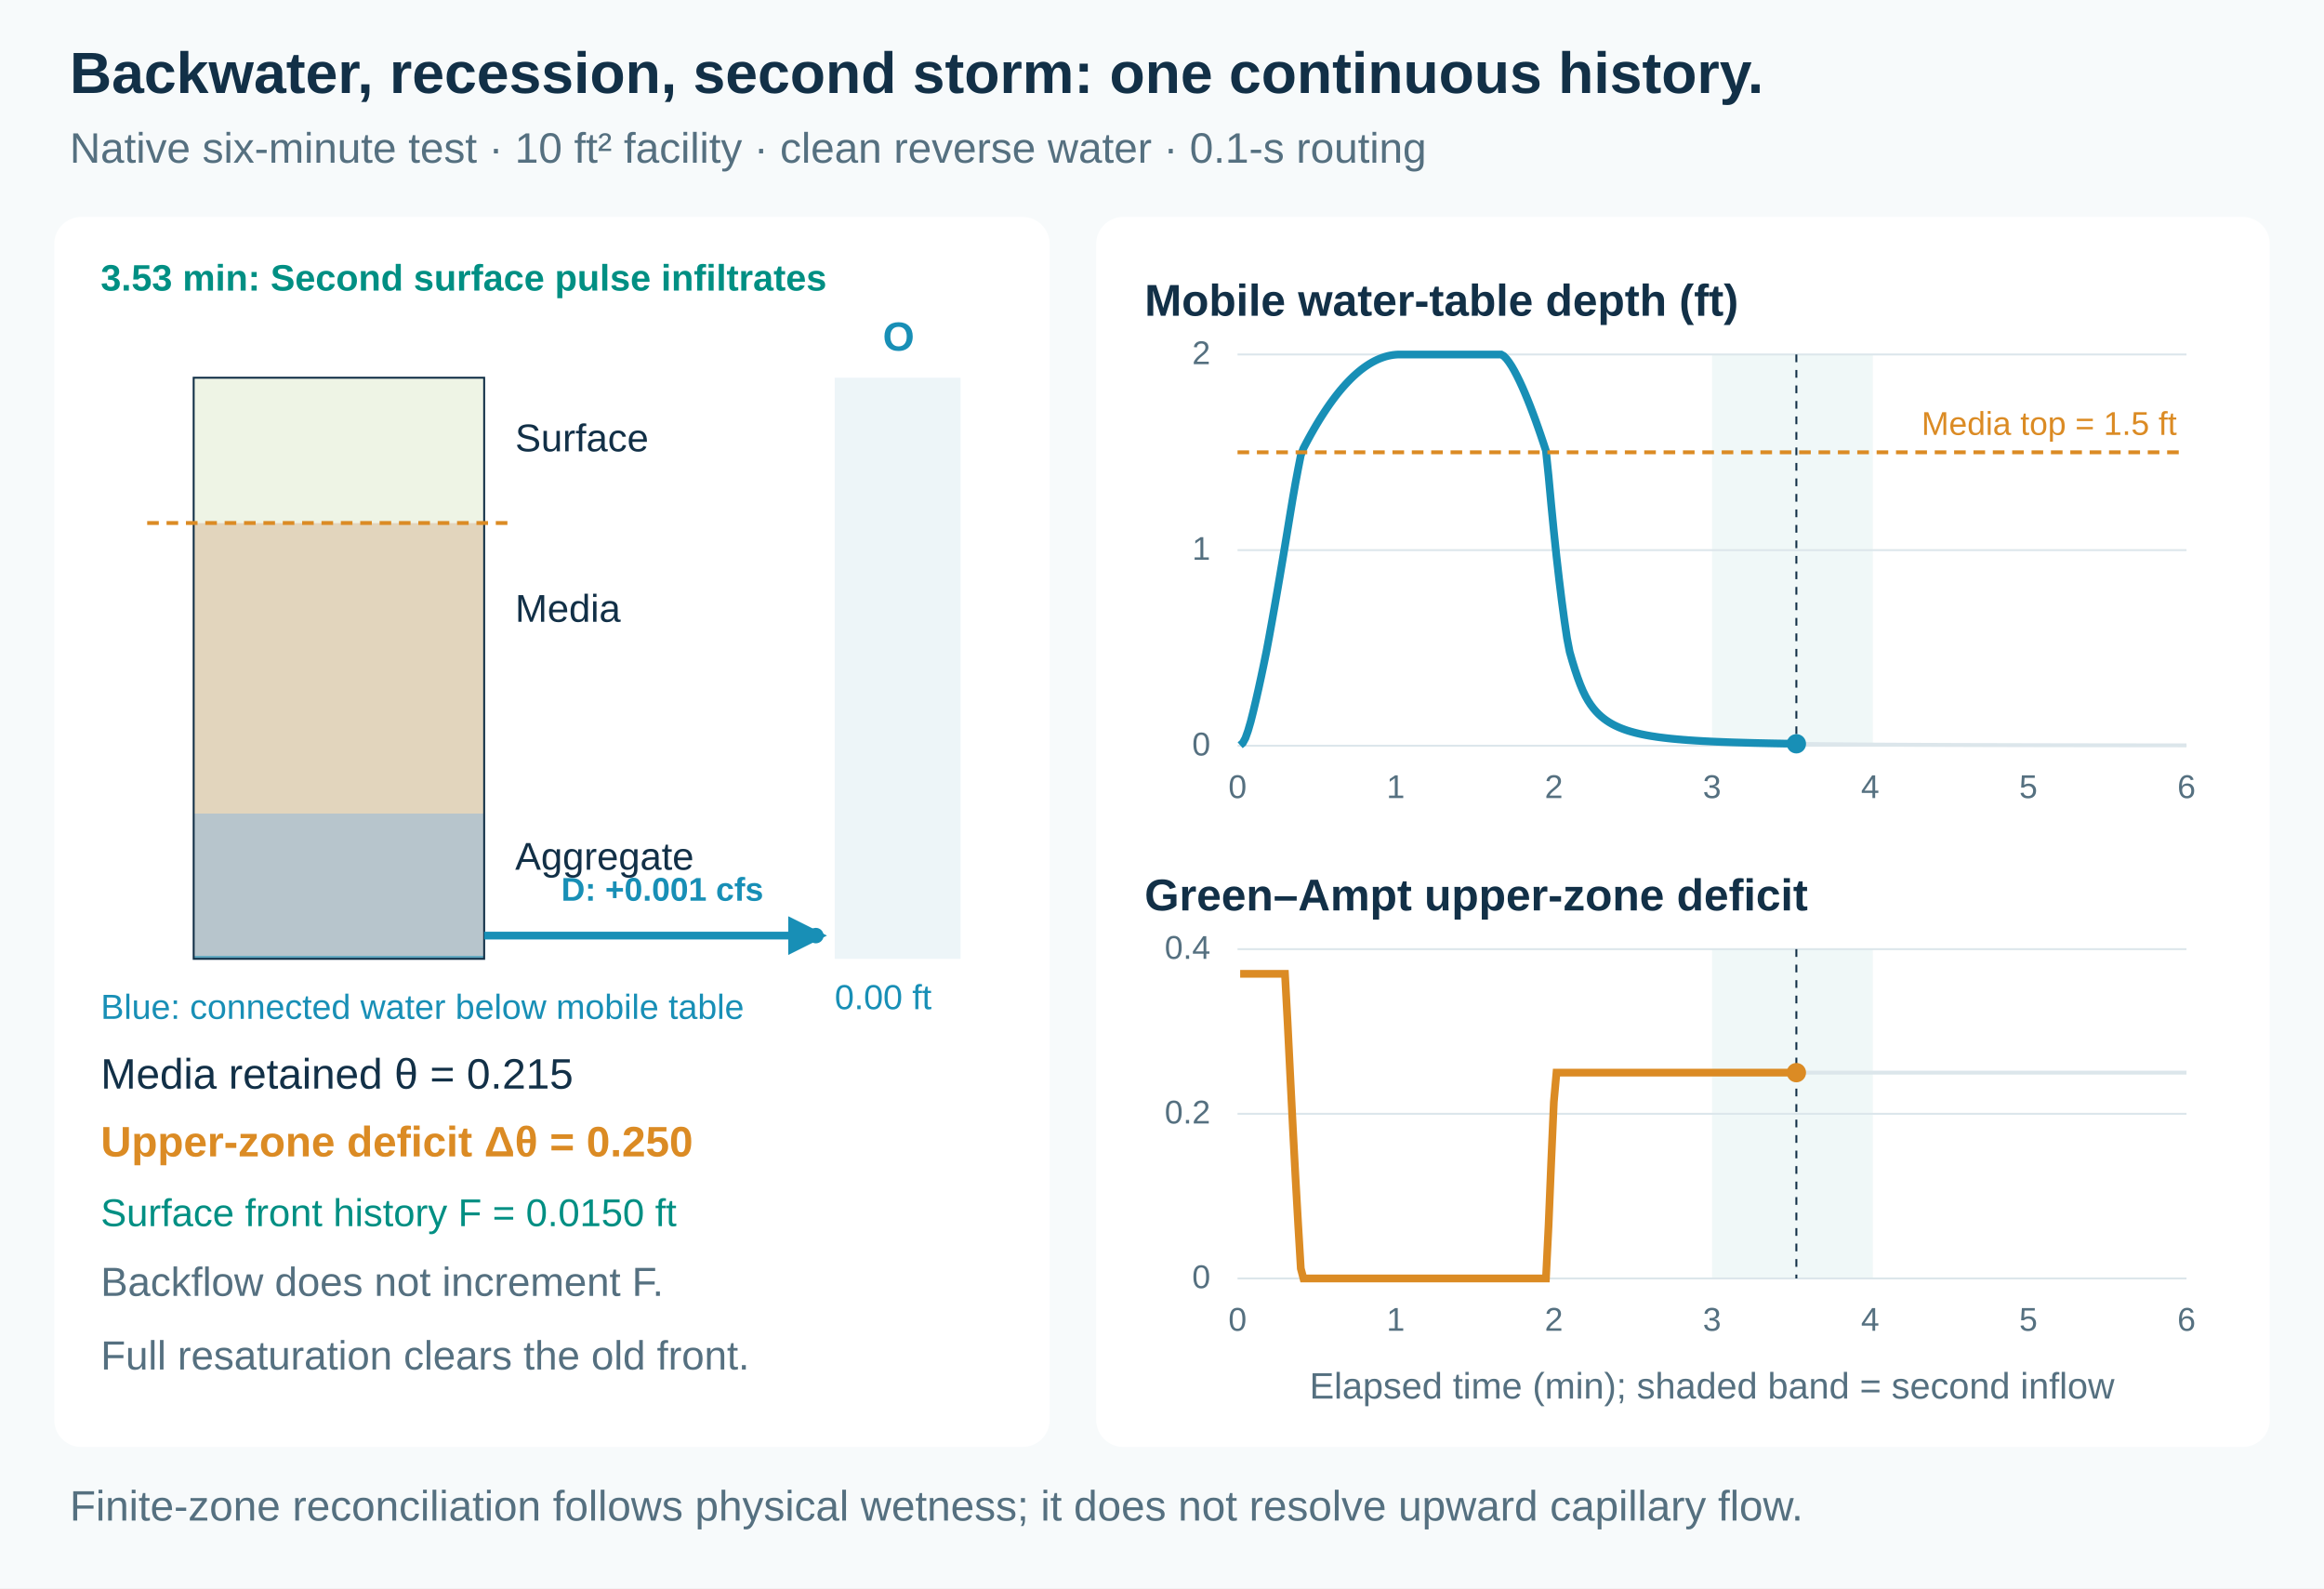
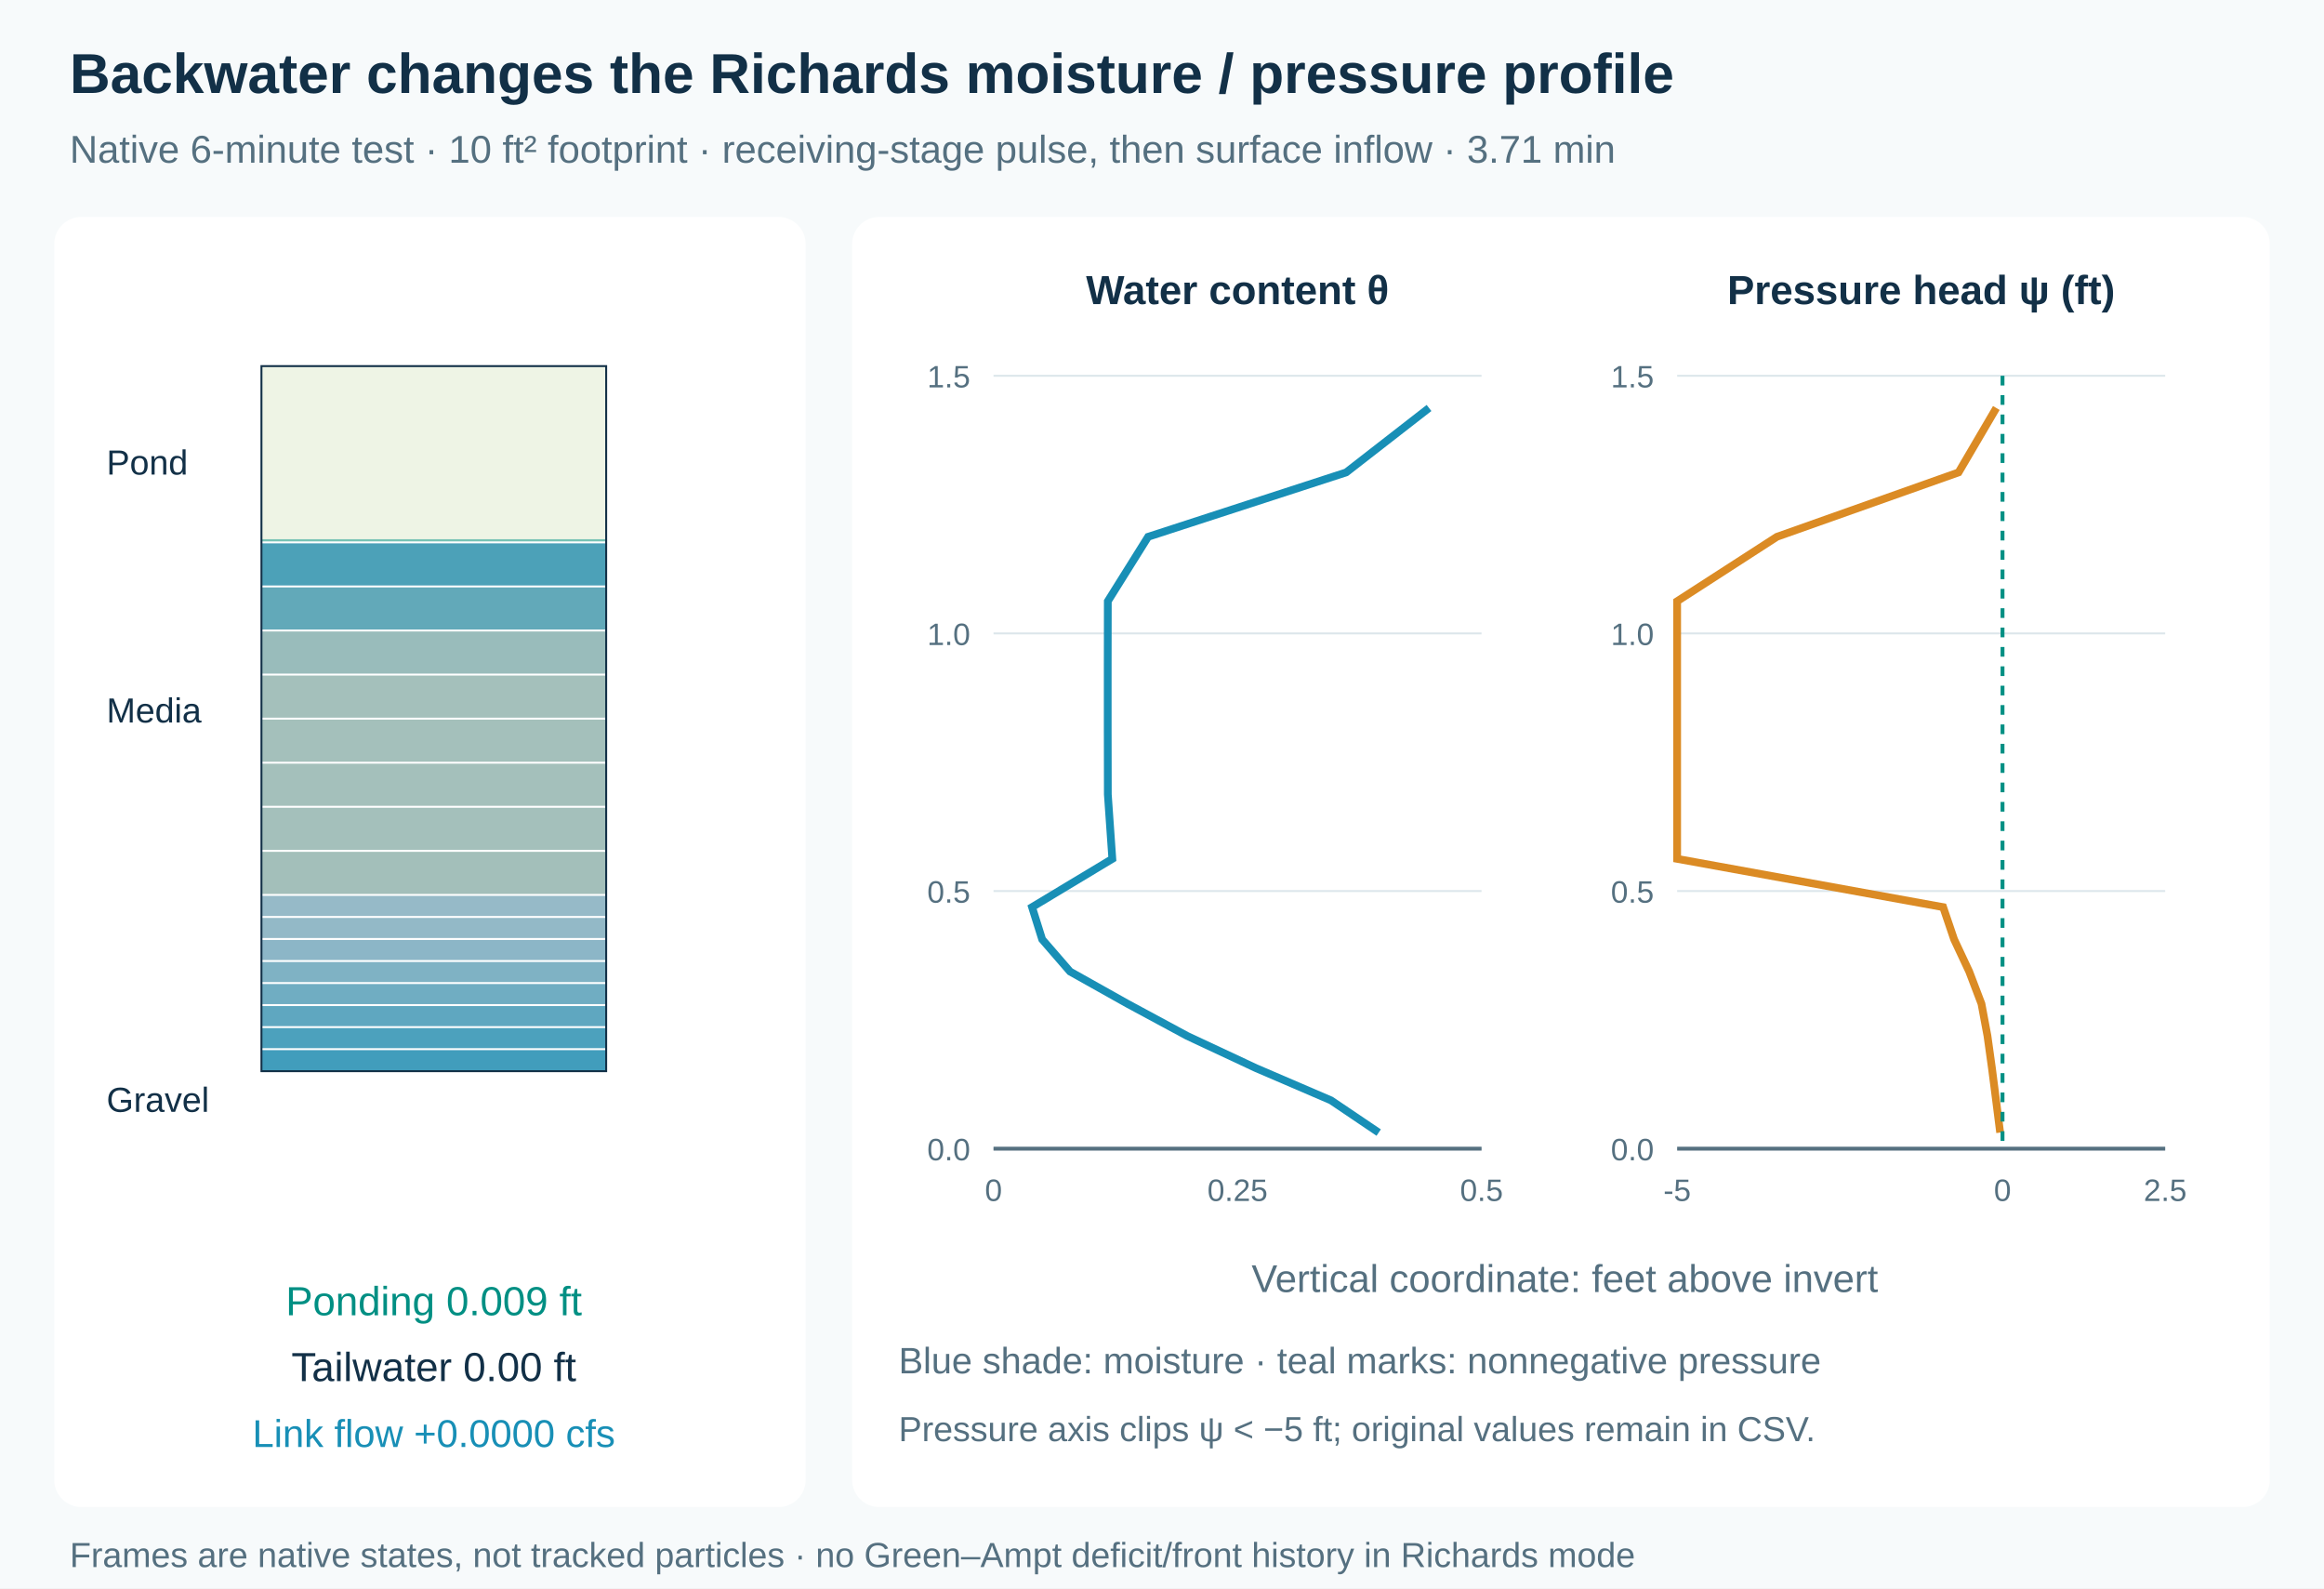
<svg xmlns="http://www.w3.org/2000/svg" width="1200" height="820" viewBox="0 0 1200 820" font-family="Arial, sans-serif">
  <defs>
    <marker id="arrow" viewBox="0 0 10 10" refX="8" refY="5" markerWidth="5" markerHeight="5" orient="auto-start-reverse">
      <path d="M0 0 L10 5 L0 10Z" fill="context-stroke" />
    </marker>
  </defs>
  <rect x="0" y="0" width="1200" height="820" rx="0" fill="#f7fafb" stroke="none" opacity="1" />
-   <text x="36" y="48" font-size="30" fill="#123047" font-weight="bold" text-anchor="start">Backwater, recession, second storm: one continuous history.</text>
-   <text x="36" y="84" font-size="22" fill="#557080" font-weight="normal" text-anchor="start">Native six-minute test · 10 ft² facility · clean reverse water · 0.1-s routing</text>
-   <rect x="28" y="112" width="514" height="635" rx="14" fill="white" stroke="none" opacity="1" />
-   <rect x="566" y="112" width="606" height="635" rx="14" fill="white" stroke="none" opacity="1" />
-   <text x="52" y="150" font-size="19" fill="#008f83" font-weight="bold" text-anchor="start">3.53 min: Second surface pulse infiltrates</text>
-   <rect x="100" y="195" width="150" height="75" rx="0" fill="#eef4e5" stroke="none" opacity="1" />
-   <rect x="100" y="270" width="150" height="150" rx="0" fill="#e2d5bd" stroke="none" opacity="1" />
-   <rect x="100" y="420" width="150" height="75" rx="0" fill="#b7c5cc" stroke="none" opacity="1" />
-   <text x="266" y="233" font-size="20" fill="#123047" font-weight="normal" text-anchor="start">Surface</text>
-   <text x="266" y="321" font-size="20" fill="#123047" font-weight="normal" text-anchor="start">Media</text>
-   <text x="266" y="449" font-size="20" fill="#123047" font-weight="normal" text-anchor="start">Aggregate</text>
-   <rect x="100" y="493.475" width="150" height="1.525" rx="0" fill="#188fb6" stroke="none" opacity="0.55" />
-   <rect x="100" y="195" width="150" height="300" rx="0" fill="none" stroke="#123047" opacity="1" />
-   <line x1="76" y1="270" x2="263" y2="270" stroke="#db8b24" stroke-width="2" stroke-dasharray="6 4" />
-   <text x="52" y="526" font-size="18" fill="#188fb6" font-weight="normal" text-anchor="start">Blue: connected water below mobile table</text>
-   <text x="52" y="562" font-size="22" fill="#123047" font-weight="normal" text-anchor="start">Media retained θ = 0.215</text>
-   <text x="52" y="597" font-size="22" fill="#db8b24" font-weight="bold" text-anchor="start">Upper-zone deficit Δθ = 0.250</text>
-   <text x="52" y="633" font-size="20" fill="#008f83" font-weight="normal" text-anchor="start">Surface front history F = 0.0150 ft</text>
-   <text x="52" y="669" font-size="21" fill="#557080" font-weight="normal" text-anchor="start">Backflow does not increment F.</text>
-   <text x="52" y="707" font-size="21" fill="#557080" font-weight="normal" text-anchor="start">Full resaturation clears the old front.</text>
-   <rect x="431" y="195" width="65" height="300" rx="0" fill="#edf5f8" stroke="none" opacity="1" />
-   <rect x="431" y="495" width="65" height="0" rx="0" fill="#188fb6" stroke="none" opacity="0.45" />
-   <text x="464" y="181" font-size="21" fill="#188fb6" font-weight="bold" text-anchor="middle">O</text>
-   <text x="431" y="521" font-size="18" fill="#188fb6" font-weight="normal" text-anchor="start">0.00 ft</text>
-   <line x1="250" y1="483" x2="423" y2="483" stroke="#188fb6" stroke-width="4" marker-end="url(#arrow)" />
-   <circle cx="421.27" cy="483" r="4" fill="#188fb6" stroke="none" />
-   <text x="342" y="465" font-size="17" fill="#188fb6" font-weight="bold" text-anchor="middle">D: +0.001 cfs</text>
-   <text x="591" y="163" font-size="23" fill="#123047" font-weight="bold" text-anchor="start">Mobile water-table depth (ft)</text>
-   <rect x="884.0" y="183" width="83.028" height="202" rx="0" fill="#008f83" stroke="none" opacity="0.06" />
-   <line x1="639" y1="385.0" x2="1129" y2="385.0" stroke="#dce6eb" stroke-width="1" />
-   <text x="625" y="390.0" font-size="17" fill="#557080" font-weight="normal" text-anchor="end">0</text>
-   <line x1="639" y1="284.0" x2="1129" y2="284.0" stroke="#dce6eb" stroke-width="1" />
-   <text x="625" y="289.0" font-size="17" fill="#557080" font-weight="normal" text-anchor="end">1</text>
-   <line x1="639" y1="183.0" x2="1129" y2="183.0" stroke="#dce6eb" stroke-width="1" />
-   <text x="625" y="188.0" font-size="17" fill="#557080" font-weight="normal" text-anchor="end">2</text>
-   <text x="639.0" y="412" font-size="17" fill="#557080" font-weight="normal" text-anchor="middle">0</text>
-   <text x="720.667" y="412" font-size="17" fill="#557080" font-weight="normal" text-anchor="middle">1</text>
-   <text x="802.333" y="412" font-size="17" fill="#557080" font-weight="normal" text-anchor="middle">2</text>
-   <text x="884.0" y="412" font-size="17" fill="#557080" font-weight="normal" text-anchor="middle">3</text>
-   <text x="965.667" y="412" font-size="17" fill="#557080" font-weight="normal" text-anchor="middle">4</text>
-   <text x="1047.333" y="412" font-size="17" fill="#557080" font-weight="normal" text-anchor="middle">5</text>
-   <text x="1129.0" y="412" font-size="17" fill="#557080" font-weight="normal" text-anchor="middle">6</text>
-   <polyline points="640.36,384.74 641.72,383.56 643.08,381.04 644.44,377.21 645.81,372.51 647.17,367.12 648.53,361.39 649.89,355.39 651.25,349.16 652.61,342.71 653.97,336.06 655.33,328.81 656.69,321.28 658.06,313.62 659.42,305.82 660.78,297.90 662.14,289.86 663.50,281.72 664.86,273.48 666.22,265.15 667.58,256.98 668.94,249.24 670.31,241.93 671.67,235.05 673.03,231.45 674.39,228.84 675.75,226.31 677.11,223.84 678.47,221.45 679.83,219.13 681.19,216.88 682.56,214.70 683.92,212.60 685.28,210.57 686.64,208.61 688.00,206.72 689.36,204.91 690.72,203.16 692.08,201.49 693.44,199.90 694.81,198.37 696.17,196.92 697.53,195.53 698.89,194.22 700.25,192.99 701.61,191.82 702.97,190.73 704.33,189.71 705.69,188.76 707.06,187.88 708.42,187.08 709.78,186.35 711.14,185.69 712.50,185.10 713.86,184.59 715.22,184.14 716.58,183.77 717.94,183.48 719.31,183.25 720.67,183.10 722.03,183.01 723.39,183.01 724.75,183.01 726.11,183.01 727.47,183.01 728.83,183.01 730.19,183.01 731.56,183.01 732.92,183.01 734.28,183.01 735.64,183.01 737.00,183.01 738.36,183.01 739.72,183.01 741.08,183.01 742.44,183.01 743.81,183.01 745.17,183.01 746.53,183.01 747.89,183.01 749.25,183.01 750.61,183.01 751.97,183.01 753.33,183.01 754.69,183.01 756.06,183.01 757.42,183.01 758.78,183.01 760.14,183.01 761.50,183.01 762.86,183.01 764.22,183.01 765.58,183.01 766.94,183.01 768.31,183.01 769.67,183.01 771.03,183.01 772.39,183.01 773.75,183.01 775.11,183.01 776.47,183.78 777.83,185.18 779.19,186.97 780.56,189.06 781.92,191.41 783.28,193.99 784.64,196.76 786.00,199.72 787.36,202.84 788.72,206.12 790.08,209.54 791.44,213.11 792.81,216.80 794.17,220.61 795.53,224.54 796.89,228.58 798.25,232.72 799.61,245.78 800.97,260.47 802.33,274.32 803.69,287.22 805.06,299.19 806.42,310.22 807.78,320.32 809.14,329.48 810.50,336.52 811.86,341.27 813.22,345.66 814.58,349.69 815.94,353.34 817.31,356.61 818.67,359.40 820.03,361.80 821.39,363.88 822.75,365.69 824.11,367.28 825.47,368.68 826.83,369.92 828.19,371.02 829.56,372.01 830.92,372.90 832.28,373.70 833.64,374.42 835.00,375.07 836.36,375.67 837.72,376.21 839.08,376.71 840.44,377.17 841.81,377.59 843.17,377.97 844.53,378.33 845.89,378.66 847.25,378.97 848.61,379.25 849.97,379.52 851.33,379.77 852.69,380.00 854.06,380.21 855.42,380.42 856.78,380.61 858.14,380.78 859.50,380.95 860.86,381.11 862.22,381.26 863.58,381.40 864.94,381.53 866.31,381.66 867.67,381.77 869.03,381.89 870.39,381.99 871.75,382.10 873.11,382.19 874.47,382.28 875.83,382.37 877.19,382.45 878.56,382.53 879.92,382.61 881.28,382.68 882.64,382.75 884.00,382.82 885.36,382.88 886.72,382.94 888.08,382.99 889.44,383.05 890.81,383.10 892.17,383.15 893.53,383.20 894.89,383.25 896.25,383.29 897.61,383.33 898.97,383.37 900.33,383.41 901.69,383.45 903.06,383.49 904.42,383.52 905.78,383.56 907.14,383.59 908.50,383.62 909.86,383.65 911.22,383.68 912.58,383.71 913.94,383.74 915.31,383.77 916.67,383.79 918.03,383.82 919.39,383.84 920.75,383.87 922.11,383.89 923.47,383.91 924.83,383.93 926.19,383.95 927.56,383.97 928.92,383.99 930.28,384.01 931.64,384.03 933.00,384.05 934.36,384.07 935.72,384.08 937.08,384.10 938.44,384.11 939.81,384.13 941.17,384.14 942.53,384.16 943.89,384.17 945.25,384.19 946.61,384.20 947.97,384.21 949.33,384.23 950.69,384.24 952.06,384.25 953.42,384.26 954.78,384.27 956.14,384.29 957.50,384.30 958.86,384.31 960.22,384.32 961.58,384.33 962.94,384.34 964.31,384.35 965.67,384.36 967.03,384.37 968.39,384.38 969.75,384.38 971.11,384.39 972.47,384.40 973.83,384.41 975.19,384.42 976.56,384.43 977.92,384.43 979.28,384.44 980.64,384.45 982.00,384.45 983.36,384.46 984.72,384.47 986.08,384.48 987.44,384.48 988.81,384.49 990.17,384.49 991.53,384.50 992.89,384.51 994.25,384.51 995.61,384.52 996.97,384.52 998.33,384.53 999.69,384.53 1001.06,384.54 1002.42,384.55 1003.78,384.55 1005.14,384.56 1006.50,384.56 1007.86,384.57 1009.22,384.57 1010.58,384.57 1011.94,384.58 1013.31,384.58 1014.67,384.59 1016.03,384.59 1017.39,384.60 1018.75,384.60 1020.11,384.60 1021.47,384.61 1022.83,384.61 1024.19,384.62 1025.56,384.62 1026.92,384.62 1028.28,384.63 1029.64,384.63 1031.00,384.63 1032.36,384.64 1033.72,384.64 1035.08,384.64 1036.44,384.65 1037.81,384.65 1039.17,384.65 1040.53,384.66 1041.89,384.66 1043.25,384.66 1044.61,384.67 1045.97,384.67 1047.33,384.67 1048.69,384.67 1050.06,384.68 1051.42,384.68 1052.78,384.68 1054.14,384.69 1055.50,384.69 1056.86,384.69 1058.22,384.69 1059.58,384.70 1060.94,384.70 1062.31,384.70 1063.67,384.70 1065.03,384.70 1066.39,384.71 1067.75,384.71 1069.11,384.71 1070.47,384.71 1071.83,384.72 1073.19,384.72 1074.56,384.72 1075.92,384.72 1077.28,384.72 1078.64,384.73 1080.00,384.73 1081.36,384.73 1082.72,384.73 1084.08,384.73 1085.44,384.73 1086.81,384.74 1088.17,384.74 1089.53,384.74 1090.89,384.74 1092.25,384.74 1093.61,384.74 1094.97,384.75 1096.33,384.75 1097.69,384.75 1099.06,384.75 1100.42,384.75 1101.78,384.75 1103.14,384.76 1104.50,384.76 1105.86,384.76 1107.22,384.76 1108.58,384.76 1109.94,384.76 1111.31,384.76 1112.67,384.76 1114.03,384.77 1115.39,384.77 1116.75,384.77 1118.11,384.77 1119.47,384.77 1120.83,384.77 1122.19,384.77 1123.56,384.77 1124.92,384.78 1126.28,384.78 1127.64,384.78 1129.00,384.78" fill="none" stroke="#dce6eb" stroke-width="2" />
-   <polyline points="640.36,384.74 641.72,383.56 643.08,381.04 644.44,377.21 645.81,372.51 647.17,367.12 648.53,361.39 649.89,355.39 651.25,349.16 652.61,342.71 653.97,336.06 655.33,328.81 656.69,321.28 658.06,313.62 659.42,305.82 660.78,297.90 662.14,289.86 663.50,281.72 664.86,273.48 666.22,265.15 667.58,256.98 668.94,249.24 670.31,241.93 671.67,235.05 673.03,231.45 674.39,228.84 675.75,226.31 677.11,223.84 678.47,221.45 679.83,219.13 681.19,216.88 682.56,214.70 683.92,212.60 685.28,210.57 686.64,208.61 688.00,206.72 689.36,204.91 690.72,203.16 692.08,201.49 693.44,199.90 694.81,198.37 696.17,196.92 697.53,195.53 698.89,194.22 700.25,192.99 701.61,191.82 702.97,190.73 704.33,189.71 705.69,188.76 707.06,187.88 708.42,187.08 709.78,186.35 711.14,185.69 712.50,185.10 713.86,184.59 715.22,184.14 716.58,183.77 717.94,183.48 719.31,183.25 720.67,183.10 722.03,183.01 723.39,183.01 724.75,183.01 726.11,183.01 727.47,183.01 728.83,183.01 730.19,183.01 731.56,183.01 732.92,183.01 734.28,183.01 735.64,183.01 737.00,183.01 738.36,183.01 739.72,183.01 741.08,183.01 742.44,183.01 743.81,183.01 745.17,183.01 746.53,183.01 747.89,183.01 749.25,183.01 750.61,183.01 751.97,183.01 753.33,183.01 754.69,183.01 756.06,183.01 757.42,183.01 758.78,183.01 760.14,183.01 761.50,183.01 762.86,183.01 764.22,183.01 765.58,183.01 766.94,183.01 768.31,183.01 769.67,183.01 771.03,183.01 772.39,183.01 773.75,183.01 775.11,183.01 776.47,183.78 777.83,185.18 779.19,186.97 780.56,189.06 781.92,191.41 783.28,193.99 784.64,196.76 786.00,199.72 787.36,202.84 788.72,206.12 790.08,209.54 791.44,213.11 792.81,216.80 794.17,220.61 795.53,224.54 796.89,228.58 798.25,232.72 799.61,245.78 800.97,260.47 802.33,274.32 803.69,287.22 805.06,299.19 806.42,310.22 807.78,320.32 809.14,329.48 810.50,336.52 811.86,341.27 813.22,345.66 814.58,349.69 815.94,353.34 817.31,356.61 818.67,359.40 820.03,361.80 821.39,363.88 822.75,365.69 824.11,367.28 825.47,368.68 826.83,369.92 828.19,371.02 829.56,372.01 830.92,372.90 832.28,373.70 833.64,374.42 835.00,375.07 836.36,375.67 837.72,376.21 839.08,376.71 840.44,377.17 841.81,377.59 843.17,377.97 844.53,378.33 845.89,378.66 847.25,378.97 848.61,379.25 849.97,379.52 851.33,379.77 852.69,380.00 854.06,380.21 855.42,380.42 856.78,380.61 858.14,380.78 859.50,380.95 860.86,381.11 862.22,381.26 863.58,381.40 864.94,381.53 866.31,381.66 867.67,381.77 869.03,381.89 870.39,381.99 871.75,382.10 873.11,382.19 874.47,382.28 875.83,382.37 877.19,382.45 878.56,382.53 879.92,382.61 881.28,382.68 882.64,382.75 884.00,382.82 885.36,382.88 886.72,382.94 888.08,382.99 889.44,383.05 890.81,383.10 892.17,383.15 893.53,383.20 894.89,383.25 896.25,383.29 897.61,383.33 898.97,383.37 900.33,383.41 901.69,383.45 903.06,383.49 904.42,383.52 905.78,383.56 907.14,383.59 908.50,383.62 909.86,383.65 911.22,383.68 912.58,383.71 913.94,383.74 915.31,383.77 916.67,383.79 918.03,383.82 919.39,383.84 920.75,383.87 922.11,383.89 923.47,383.91 924.83,383.93 926.19,383.95 927.56,383.97" fill="none" stroke="#188fb6" stroke-width="4" />
-   <line x1="927.556" y1="183" x2="927.556" y2="385" stroke="#123047" stroke-width="1" stroke-dasharray="4 4" />
-   <circle cx="927.556" cy="383.973" r="5" fill="#188fb6" stroke="none" />
-   <line x1="639" y1="233.5" x2="1129" y2="233.5" stroke="#db8b24" stroke-width="2" stroke-dasharray="6 4" />
-   <text x="1124" y="224.5" font-size="17" fill="#db8b24" font-weight="normal" text-anchor="end">Media top = 1.5 ft</text>
-   <text x="591" y="470" font-size="23" fill="#123047" font-weight="bold" text-anchor="start">Green–Ampt upper-zone deficit</text>
-   <rect x="884.0" y="490" width="83.028" height="170" rx="0" fill="#008f83" stroke="none" opacity="0.06" />
-   <line x1="639" y1="660.0" x2="1129" y2="660.0" stroke="#dce6eb" stroke-width="1" />
-   <text x="625" y="665.0" font-size="17" fill="#557080" font-weight="normal" text-anchor="end">0</text>
-   <line x1="639" y1="575.0" x2="1129" y2="575.0" stroke="#dce6eb" stroke-width="1" />
-   <text x="625" y="580.0" font-size="17" fill="#557080" font-weight="normal" text-anchor="end">0.2</text>
-   <line x1="639" y1="490.0" x2="1129" y2="490.0" stroke="#dce6eb" stroke-width="1" />
-   <text x="625" y="495.0" font-size="17" fill="#557080" font-weight="normal" text-anchor="end">0.4</text>
-   <text x="639.0" y="687" font-size="17" fill="#557080" font-weight="normal" text-anchor="middle">0</text>
-   <text x="720.667" y="687" font-size="17" fill="#557080" font-weight="normal" text-anchor="middle">1</text>
-   <text x="802.333" y="687" font-size="17" fill="#557080" font-weight="normal" text-anchor="middle">2</text>
-   <text x="884.0" y="687" font-size="17" fill="#557080" font-weight="normal" text-anchor="middle">3</text>
-   <text x="965.667" y="687" font-size="17" fill="#557080" font-weight="normal" text-anchor="middle">4</text>
-   <text x="1047.333" y="687" font-size="17" fill="#557080" font-weight="normal" text-anchor="middle">5</text>
-   <text x="1129.0" y="687" font-size="17" fill="#557080" font-weight="normal" text-anchor="middle">6</text>
-   <polyline points="640.36,502.75 641.72,502.75 643.08,502.75 644.44,502.75 645.81,502.75 647.17,502.75 648.53,502.75 649.89,502.75 651.25,502.75 652.61,502.75 653.97,502.75 655.33,502.75 656.69,502.75 658.06,502.75 659.42,502.75 660.78,502.75 662.14,502.75 663.50,502.75 664.86,527.96 666.22,555.48 667.58,582.45 668.94,608.01 670.31,632.15 671.67,654.88 673.03,660.00 674.39,660.00 675.75,660.00 677.11,660.00 678.47,660.00 679.83,660.00 681.19,660.00 682.56,660.00 683.92,660.00 685.28,660.00 686.64,660.00 688.00,660.00 689.36,660.00 690.72,660.00 692.08,660.00 693.44,660.00 694.81,660.00 696.17,660.00 697.53,660.00 698.89,660.00 700.25,660.00 701.61,660.00 702.97,660.00 704.33,660.00 705.69,660.00 707.06,660.00 708.42,660.00 709.78,660.00 711.14,660.00 712.50,660.00 713.86,660.00 715.22,660.00 716.58,660.00 717.94,660.00 719.31,660.00 720.67,660.00 722.03,660.00 723.39,660.00 724.75,660.00 726.11,660.00 727.47,660.00 728.83,660.00 730.19,660.00 731.56,660.00 732.92,660.00 734.28,660.00 735.64,660.00 737.00,660.00 738.36,660.00 739.72,660.00 741.08,660.00 742.44,660.00 743.81,660.00 745.17,660.00 746.53,660.00 747.89,660.00 749.25,660.00 750.61,660.00 751.97,660.00 753.33,660.00 754.69,660.00 756.06,660.00 757.42,660.00 758.78,660.00 760.14,660.00 761.50,660.00 762.86,660.00 764.22,660.00 765.58,660.00 766.94,660.00 768.31,660.00 769.67,660.00 771.03,660.00 772.39,660.00 773.75,660.00 775.11,660.00 776.47,660.00 777.83,660.00 779.19,660.00 780.56,660.00 781.92,660.00 783.28,660.00 784.64,660.00 786.00,660.00 787.36,660.00 788.72,660.00 790.08,660.00 791.44,660.00 792.81,660.00 794.17,660.00 795.53,660.00 796.89,660.00 798.25,660.00 799.61,632.60 800.97,599.80 802.33,568.92 803.69,553.75 805.06,553.75 806.42,553.75 807.78,553.75 809.14,553.75 810.50,553.75 811.86,553.75 813.22,553.75 814.58,553.75 815.94,553.75 817.31,553.75 818.67,553.75 820.03,553.75 821.39,553.75 822.75,553.75 824.11,553.75 825.47,553.75 826.83,553.75 828.19,553.75 829.56,553.75 830.92,553.75 832.28,553.75 833.64,553.75 835.00,553.75 836.36,553.75 837.72,553.75 839.08,553.75 840.44,553.75 841.81,553.75 843.17,553.75 844.53,553.75 845.89,553.75 847.25,553.75 848.61,553.75 849.97,553.75 851.33,553.75 852.69,553.75 854.06,553.75 855.42,553.75 856.78,553.75 858.14,553.75 859.50,553.75 860.86,553.75 862.22,553.75 863.58,553.75 864.94,553.75 866.31,553.75 867.67,553.75 869.03,553.75 870.39,553.75 871.75,553.75 873.11,553.75 874.47,553.75 875.83,553.75 877.19,553.75 878.56,553.75 879.92,553.75 881.28,553.75 882.64,553.75 884.00,553.75 885.36,553.75 886.72,553.75 888.08,553.75 889.44,553.75 890.81,553.75 892.17,553.75 893.53,553.75 894.89,553.75 896.25,553.75 897.61,553.75 898.97,553.75 900.33,553.75 901.69,553.75 903.06,553.75 904.42,553.75 905.78,553.75 907.14,553.75 908.50,553.75 909.86,553.75 911.22,553.75 912.58,553.75 913.94,553.75 915.31,553.75 916.67,553.75 918.03,553.75 919.39,553.75 920.75,553.75 922.11,553.75 923.47,553.75 924.83,553.75 926.19,553.75 927.56,553.75 928.92,553.75 930.28,553.75 931.64,553.75 933.00,553.75 934.36,553.75 935.72,553.75 937.08,553.75 938.44,553.75 939.81,553.75 941.17,553.75 942.53,553.75 943.89,553.75 945.25,553.75 946.61,553.75 947.97,553.75 949.33,553.75 950.69,553.75 952.06,553.75 953.42,553.75 954.78,553.75 956.14,553.75 957.50,553.75 958.86,553.75 960.22,553.75 961.58,553.75 962.94,553.75 964.31,553.75 965.67,553.75 967.03,553.75 968.39,553.75 969.75,553.75 971.11,553.75 972.47,553.75 973.83,553.75 975.19,553.75 976.56,553.75 977.92,553.75 979.28,553.75 980.64,553.75 982.00,553.75 983.36,553.75 984.72,553.75 986.08,553.75 987.44,553.75 988.81,553.75 990.17,553.75 991.53,553.75 992.89,553.75 994.25,553.75 995.61,553.75 996.97,553.75 998.33,553.75 999.69,553.75 1001.06,553.75 1002.42,553.75 1003.78,553.75 1005.14,553.75 1006.50,553.75 1007.86,553.75 1009.22,553.75 1010.58,553.75 1011.94,553.75 1013.31,553.75 1014.67,553.75 1016.03,553.75 1017.39,553.75 1018.75,553.75 1020.11,553.75 1021.47,553.75 1022.83,553.75 1024.19,553.75 1025.56,553.75 1026.92,553.75 1028.28,553.75 1029.64,553.75 1031.00,553.75 1032.36,553.75 1033.72,553.75 1035.08,553.75 1036.44,553.75 1037.81,553.75 1039.17,553.75 1040.53,553.75 1041.89,553.75 1043.25,553.75 1044.61,553.75 1045.97,553.75 1047.33,553.75 1048.69,553.75 1050.06,553.75 1051.42,553.75 1052.78,553.75 1054.14,553.75 1055.50,553.75 1056.86,553.75 1058.22,553.75 1059.58,553.75 1060.94,553.75 1062.31,553.75 1063.67,553.75 1065.03,553.75 1066.39,553.75 1067.75,553.75 1069.11,553.75 1070.47,553.75 1071.83,553.75 1073.19,553.75 1074.56,553.75 1075.92,553.75 1077.28,553.75 1078.64,553.75 1080.00,553.75 1081.36,553.75 1082.72,553.75 1084.08,553.75 1085.44,553.75 1086.81,553.75 1088.17,553.75 1089.53,553.75 1090.89,553.75 1092.25,553.75 1093.61,553.75 1094.97,553.75 1096.33,553.75 1097.69,553.75 1099.06,553.75 1100.42,553.75 1101.78,553.75 1103.14,553.75 1104.50,553.75 1105.86,553.75 1107.22,553.75 1108.58,553.75 1109.94,553.75 1111.31,553.75 1112.67,553.75 1114.03,553.75 1115.39,553.75 1116.75,553.75 1118.11,553.75 1119.47,553.75 1120.83,553.75 1122.19,553.75 1123.56,553.75 1124.92,553.75 1126.28,553.75 1127.64,553.75 1129.00,553.75" fill="none" stroke="#dce6eb" stroke-width="2" />
-   <polyline points="640.36,502.75 641.72,502.75 643.08,502.75 644.44,502.75 645.81,502.75 647.17,502.75 648.53,502.75 649.89,502.75 651.25,502.75 652.61,502.75 653.97,502.75 655.33,502.75 656.69,502.75 658.06,502.75 659.42,502.75 660.78,502.75 662.14,502.75 663.50,502.75 664.86,527.96 666.22,555.48 667.58,582.45 668.94,608.01 670.31,632.15 671.67,654.88 673.03,660.00 674.39,660.00 675.75,660.00 677.11,660.00 678.47,660.00 679.83,660.00 681.19,660.00 682.56,660.00 683.92,660.00 685.28,660.00 686.64,660.00 688.00,660.00 689.36,660.00 690.72,660.00 692.08,660.00 693.44,660.00 694.81,660.00 696.17,660.00 697.53,660.00 698.89,660.00 700.25,660.00 701.61,660.00 702.97,660.00 704.33,660.00 705.69,660.00 707.06,660.00 708.42,660.00 709.78,660.00 711.14,660.00 712.50,660.00 713.86,660.00 715.22,660.00 716.58,660.00 717.94,660.00 719.31,660.00 720.67,660.00 722.03,660.00 723.39,660.00 724.75,660.00 726.11,660.00 727.47,660.00 728.83,660.00 730.19,660.00 731.56,660.00 732.92,660.00 734.28,660.00 735.64,660.00 737.00,660.00 738.36,660.00 739.72,660.00 741.08,660.00 742.44,660.00 743.81,660.00 745.17,660.00 746.53,660.00 747.89,660.00 749.25,660.00 750.61,660.00 751.97,660.00 753.33,660.00 754.69,660.00 756.06,660.00 757.42,660.00 758.78,660.00 760.14,660.00 761.50,660.00 762.86,660.00 764.22,660.00 765.58,660.00 766.94,660.00 768.31,660.00 769.67,660.00 771.03,660.00 772.39,660.00 773.75,660.00 775.11,660.00 776.47,660.00 777.83,660.00 779.19,660.00 780.56,660.00 781.92,660.00 783.28,660.00 784.64,660.00 786.00,660.00 787.36,660.00 788.72,660.00 790.08,660.00 791.44,660.00 792.81,660.00 794.17,660.00 795.53,660.00 796.89,660.00 798.25,660.00 799.61,632.60 800.97,599.80 802.33,568.92 803.69,553.75 805.06,553.75 806.42,553.75 807.78,553.75 809.14,553.75 810.50,553.75 811.86,553.75 813.22,553.75 814.58,553.75 815.94,553.75 817.31,553.75 818.67,553.75 820.03,553.75 821.39,553.75 822.75,553.75 824.11,553.75 825.47,553.75 826.83,553.75 828.19,553.75 829.56,553.75 830.92,553.75 832.28,553.75 833.64,553.75 835.00,553.75 836.36,553.75 837.72,553.75 839.08,553.75 840.44,553.75 841.81,553.75 843.17,553.75 844.53,553.75 845.89,553.75 847.25,553.75 848.61,553.75 849.97,553.75 851.33,553.75 852.69,553.75 854.06,553.75 855.42,553.75 856.78,553.75 858.14,553.75 859.50,553.75 860.86,553.75 862.22,553.75 863.58,553.75 864.94,553.75 866.31,553.75 867.67,553.75 869.03,553.75 870.39,553.75 871.75,553.75 873.11,553.75 874.47,553.75 875.83,553.75 877.19,553.75 878.56,553.75 879.92,553.75 881.28,553.75 882.64,553.75 884.00,553.75 885.36,553.75 886.72,553.75 888.08,553.75 889.44,553.75 890.81,553.75 892.17,553.75 893.53,553.75 894.89,553.75 896.25,553.75 897.61,553.75 898.97,553.75 900.33,553.75 901.69,553.75 903.06,553.75 904.42,553.75 905.78,553.75 907.14,553.75 908.50,553.75 909.86,553.75 911.22,553.75 912.58,553.75 913.94,553.75 915.31,553.75 916.67,553.75 918.03,553.75 919.39,553.75 920.75,553.75 922.11,553.75 923.47,553.75 924.83,553.75 926.19,553.75 927.56,553.75" fill="none" stroke="#db8b24" stroke-width="4" />
-   <line x1="927.556" y1="490" x2="927.556" y2="660" stroke="#123047" stroke-width="1" stroke-dasharray="4 4" />
-   <circle cx="927.556" cy="553.75" r="5" fill="#db8b24" stroke="none" />
-   <text x="884" y="722" font-size="19" fill="#557080" font-weight="normal" text-anchor="middle">Elapsed time (min); shaded band = second inflow</text>
-   <text x="36" y="785" font-size="22" fill="#557080" font-weight="normal" text-anchor="start">Finite-zone reconciliation follows physical wetness; it does not resolve upward capillary flow.</text>
+   <text x="36" y="48" font-size="29" fill="#123047" font-weight="bold" text-anchor="start">Backwater changes the Richards moisture / pressure profile</text>
+   <text x="36" y="84" font-size="20" fill="#557080" font-weight="normal" text-anchor="start">Native 6-minute test · 10 ft² footprint · receiving-stage pulse, then surface inflow · 3.71 min</text>
+   <rect x="28" y="112" width="388" height="666" rx="14" fill="white" stroke="none" opacity="1" />
+   <rect x="440" y="112" width="732" height="666" rx="14" fill="white" stroke="none" opacity="1" />
+   <rect x="135" y="189" width="178" height="91" rx="0" fill="#eef4e5" stroke="none" opacity="1" />
+   <rect x="135" y="278.368" width="178" height="1.632" rx="0" fill="#008f83" stroke="none" opacity="0.5" />
+   <rect x="135" y="280.0" width="178" height="22.75" rx="0" fill="#e2d5bd" stroke="none" opacity="1" />
+   <rect x="135" y="280.0" width="178" height="22.75" rx="0" fill="#188fb6" stroke="none" opacity="0.745" />
+   <line x1="135" y1="280.0" x2="313" y2="280.0" stroke="white" stroke-width="1" />
+   <rect x="135" y="302.75" width="178" height="22.75" rx="0" fill="#e2d5bd" stroke="none" opacity="1" />
+   <rect x="135" y="302.75" width="178" height="22.75" rx="0" fill="#188fb6" stroke="none" opacity="0.632" />
+   <line x1="135" y1="302.75" x2="313" y2="302.75" stroke="white" stroke-width="1" />
+   <rect x="135" y="325.5" width="178" height="22.75" rx="0" fill="#e2d5bd" stroke="none" opacity="1" />
+   <rect x="135" y="325.5" width="178" height="22.75" rx="0" fill="#188fb6" stroke="none" opacity="0.361" />
+   <line x1="135" y1="325.5" x2="313" y2="325.5" stroke="white" stroke-width="1" />
+   <rect x="135" y="348.25" width="178" height="22.75" rx="0" fill="#e2d5bd" stroke="none" opacity="1" />
+   <rect x="135" y="348.25" width="178" height="22.75" rx="0" fill="#188fb6" stroke="none" opacity="0.306" />
+   <line x1="135" y1="348.25" x2="313" y2="348.25" stroke="white" stroke-width="1" />
+   <rect x="135" y="371.0" width="178" height="22.75" rx="0" fill="#e2d5bd" stroke="none" opacity="1" />
+   <rect x="135" y="371.0" width="178" height="22.75" rx="0" fill="#188fb6" stroke="none" opacity="0.306" />
+   <line x1="135" y1="371.0" x2="313" y2="371.0" stroke="white" stroke-width="1" />
+   <rect x="135" y="393.75" width="178" height="22.75" rx="0" fill="#e2d5bd" stroke="none" opacity="1" />
+   <rect x="135" y="393.75" width="178" height="22.75" rx="0" fill="#188fb6" stroke="none" opacity="0.306" />
+   <line x1="135" y1="393.75" x2="313" y2="393.75" stroke="white" stroke-width="1" />
+   <rect x="135" y="416.5" width="178" height="22.75" rx="0" fill="#e2d5bd" stroke="none" opacity="1" />
+   <rect x="135" y="416.5" width="178" height="22.75" rx="0" fill="#188fb6" stroke="none" opacity="0.306" />
+   <line x1="135" y1="416.5" x2="313" y2="416.5" stroke="white" stroke-width="1" />
+   <rect x="135" y="439.25" width="178" height="22.75" rx="0" fill="#e2d5bd" stroke="none" opacity="1" />
+   <rect x="135" y="439.25" width="178" height="22.75" rx="0" fill="#188fb6" stroke="none" opacity="0.312" />
+   <line x1="135" y1="439.25" x2="313" y2="439.25" stroke="white" stroke-width="1" />
+   <rect x="135" y="462.0" width="178" height="11.375" rx="0" fill="#b7c5cc" stroke="none" opacity="1" />
+   <rect x="135" y="462.0" width="178" height="11.375" rx="0" fill="#188fb6" stroke="none" opacity="0.209" />
+   <line x1="135" y1="462.0" x2="313" y2="462.0" stroke="white" stroke-width="1" />
+   <rect x="135" y="473.375" width="178" height="11.375" rx="0" fill="#b7c5cc" stroke="none" opacity="1" />
+   <rect x="135" y="473.375" width="178" height="11.375" rx="0" fill="#188fb6" stroke="none" opacity="0.225" />
+   <line x1="135" y1="473.375" x2="313" y2="473.375" stroke="white" stroke-width="1" />
+   <rect x="135" y="484.75" width="178" height="11.375" rx="0" fill="#b7c5cc" stroke="none" opacity="1" />
+   <rect x="135" y="484.75" width="178" height="11.375" rx="0" fill="#188fb6" stroke="none" opacity="0.268" />
+   <line x1="135" y1="484.75" x2="313" y2="484.75" stroke="white" stroke-width="1" />
+   <rect x="135" y="496.125" width="178" height="11.375" rx="0" fill="#b7c5cc" stroke="none" opacity="1" />
+   <rect x="135" y="496.125" width="178" height="11.375" rx="0" fill="#188fb6" stroke="none" opacity="0.356" />
+   <line x1="135" y1="496.125" x2="313" y2="496.125" stroke="white" stroke-width="1" />
+   <rect x="135" y="507.5" width="178" height="11.375" rx="0" fill="#b7c5cc" stroke="none" opacity="1" />
+   <rect x="135" y="507.5" width="178" height="11.375" rx="0" fill="#188fb6" stroke="none" opacity="0.448" />
+   <line x1="135" y1="507.5" x2="313" y2="507.5" stroke="white" stroke-width="1" />
+   <rect x="135" y="518.875" width="178" height="11.375" rx="0" fill="#b7c5cc" stroke="none" opacity="1" />
+   <rect x="135" y="518.875" width="178" height="11.375" rx="0" fill="#188fb6" stroke="none" opacity="0.553" />
+   <line x1="135" y1="518.875" x2="313" y2="518.875" stroke="white" stroke-width="1" />
+   <rect x="135" y="530.25" width="178" height="11.375" rx="0" fill="#b7c5cc" stroke="none" opacity="1" />
+   <rect x="135" y="530.25" width="178" height="11.375" rx="0" fill="#188fb6" stroke="none" opacity="0.669" />
+   <line x1="135" y1="530.25" x2="313" y2="530.25" stroke="white" stroke-width="1" />
+   <rect x="135" y="541.625" width="178" height="11.375" rx="0" fill="#b7c5cc" stroke="none" opacity="1" />
+   <rect x="135" y="541.625" width="178" height="11.375" rx="0" fill="#188fb6" stroke="none" opacity="0.742" />
+   <line x1="135" y1="541.625" x2="313" y2="541.625" stroke="white" stroke-width="1" />
+   <rect x="135" y="189" width="178" height="364" rx="0" fill="none" stroke="#123047" opacity="1" />
+   <text x="55" y="245" font-size="18" fill="#123047" font-weight="normal" text-anchor="start">Pond</text>
+   <text x="55" y="373" font-size="18" fill="#123047" font-weight="normal" text-anchor="start">Media</text>
+   <text x="55" y="574" font-size="18" fill="#123047" font-weight="normal" text-anchor="start">Gravel</text>
+   <text x="224" y="679" font-size="21" fill="#008f83" font-weight="normal" text-anchor="middle">Ponding 0.009 ft</text>
+   <text x="224" y="713" font-size="21" fill="#123047" font-weight="normal" text-anchor="middle">Tailwater 0.00 ft</text>
+   <text x="224" y="747" font-size="20" fill="#188fb6" font-weight="normal" text-anchor="middle">Link flow +0.0000 cfs</text>
+   <text x="639.0" y="157" font-size="21" fill="#123047" font-weight="bold" text-anchor="middle">Water content θ</text>
+   <line x1="513" y1="593.0" x2="765" y2="593.0" stroke="#dce6eb" stroke-width="1" />
+   <text x="501" y="599.0" font-size="16" fill="#557080" font-weight="normal" text-anchor="end">0.0</text>
+   <line x1="513" y1="460.0" x2="765" y2="460.0" stroke="#dce6eb" stroke-width="1" />
+   <text x="501" y="466.0" font-size="16" fill="#557080" font-weight="normal" text-anchor="end">0.5</text>
+   <line x1="513" y1="327.0" x2="765" y2="327.0" stroke="#dce6eb" stroke-width="1" />
+   <text x="501" y="333.0" font-size="16" fill="#557080" font-weight="normal" text-anchor="end">1.0</text>
+   <line x1="513" y1="194.0" x2="765" y2="194.0" stroke="#dce6eb" stroke-width="1" />
+   <text x="501" y="200.0" font-size="16" fill="#557080" font-weight="normal" text-anchor="end">1.5</text>
+   <text x="513.0" y="620" font-size="16" fill="#557080" font-weight="normal" text-anchor="middle">0</text>
+   <text x="639.0" y="620" font-size="16" fill="#557080" font-weight="normal" text-anchor="middle">0.25</text>
+   <text x="765.0" y="620" font-size="16" fill="#557080" font-weight="normal" text-anchor="middle">0.5</text>
+   <polyline points="737.88,210.62 695.10,243.88 592.83,277.12 572.02,310.38 571.97,343.62 571.97,376.88 572.03,410.12 574.35,443.38 532.90,468.31 538.12,484.94 552.52,501.56 582.18,518.19 613.02,534.81 648.57,551.44 687.25,568.06 711.89,584.69" fill="none" stroke="#188fb6" stroke-width="4" />
+   <line x1="513" y1="593" x2="765" y2="593" stroke="#557080" stroke-width="2" />
+   <text x="992.0" y="157" font-size="21" fill="#123047" font-weight="bold" text-anchor="middle">Pressure head ψ (ft)</text>
+   <line x1="866" y1="593.0" x2="1118" y2="593.0" stroke="#dce6eb" stroke-width="1" />
+   <text x="854" y="599.0" font-size="16" fill="#557080" font-weight="normal" text-anchor="end">0.0</text>
+   <line x1="866" y1="460.0" x2="1118" y2="460.0" stroke="#dce6eb" stroke-width="1" />
+   <text x="854" y="466.0" font-size="16" fill="#557080" font-weight="normal" text-anchor="end">0.5</text>
+   <line x1="866" y1="327.0" x2="1118" y2="327.0" stroke="#dce6eb" stroke-width="1" />
+   <text x="854" y="333.0" font-size="16" fill="#557080" font-weight="normal" text-anchor="end">1.0</text>
+   <line x1="866" y1="194.0" x2="1118" y2="194.0" stroke="#dce6eb" stroke-width="1" />
+   <text x="854" y="200.0" font-size="16" fill="#557080" font-weight="normal" text-anchor="end">1.5</text>
+   <text x="866.0" y="620" font-size="16" fill="#557080" font-weight="normal" text-anchor="middle">-5</text>
+   <text x="1034.0" y="620" font-size="16" fill="#557080" font-weight="normal" text-anchor="middle">0</text>
+   <text x="1118.0" y="620" font-size="16" fill="#557080" font-weight="normal" text-anchor="middle">2.5</text>
+   <polyline points="1030.80,210.62 1011.30,243.88 917.51,277.12 866.00,310.38 866.00,343.62 866.00,376.88 866.00,410.12 866.00,443.38 1003.35,468.31 1009.00,484.94 1016.80,501.56 1023.13,518.19 1026.23,534.81 1028.54,551.44 1030.67,568.06 1032.77,584.69" fill="none" stroke="#db8b24" stroke-width="4" />
+   <line x1="866" y1="593" x2="1118" y2="593" stroke="#557080" stroke-width="2" />
+   <line x1="1034.0" y1="194" x2="1034.0" y2="593" stroke="#008f83" stroke-width="2" stroke-dasharray="5 5" />
+   <text x="808" y="667" font-size="20" fill="#557080" font-weight="normal" text-anchor="middle">Vertical coordinate: feet above invert</text>
+   <text x="464" y="709" font-size="19" fill="#557080" font-weight="normal" text-anchor="start">Blue shade: moisture · teal marks: nonnegative pressure</text>
+   <text x="464" y="744" font-size="18" fill="#557080" font-weight="normal" text-anchor="start">Pressure axis clips ψ &lt; −5 ft; original values remain in CSV.</text>
+   <text x="36" y="809" font-size="18" fill="#557080" font-weight="normal" text-anchor="start">Frames are native states, not tracked particles · no Green–Ampt deficit/front history in Richards mode</text>
</svg>
